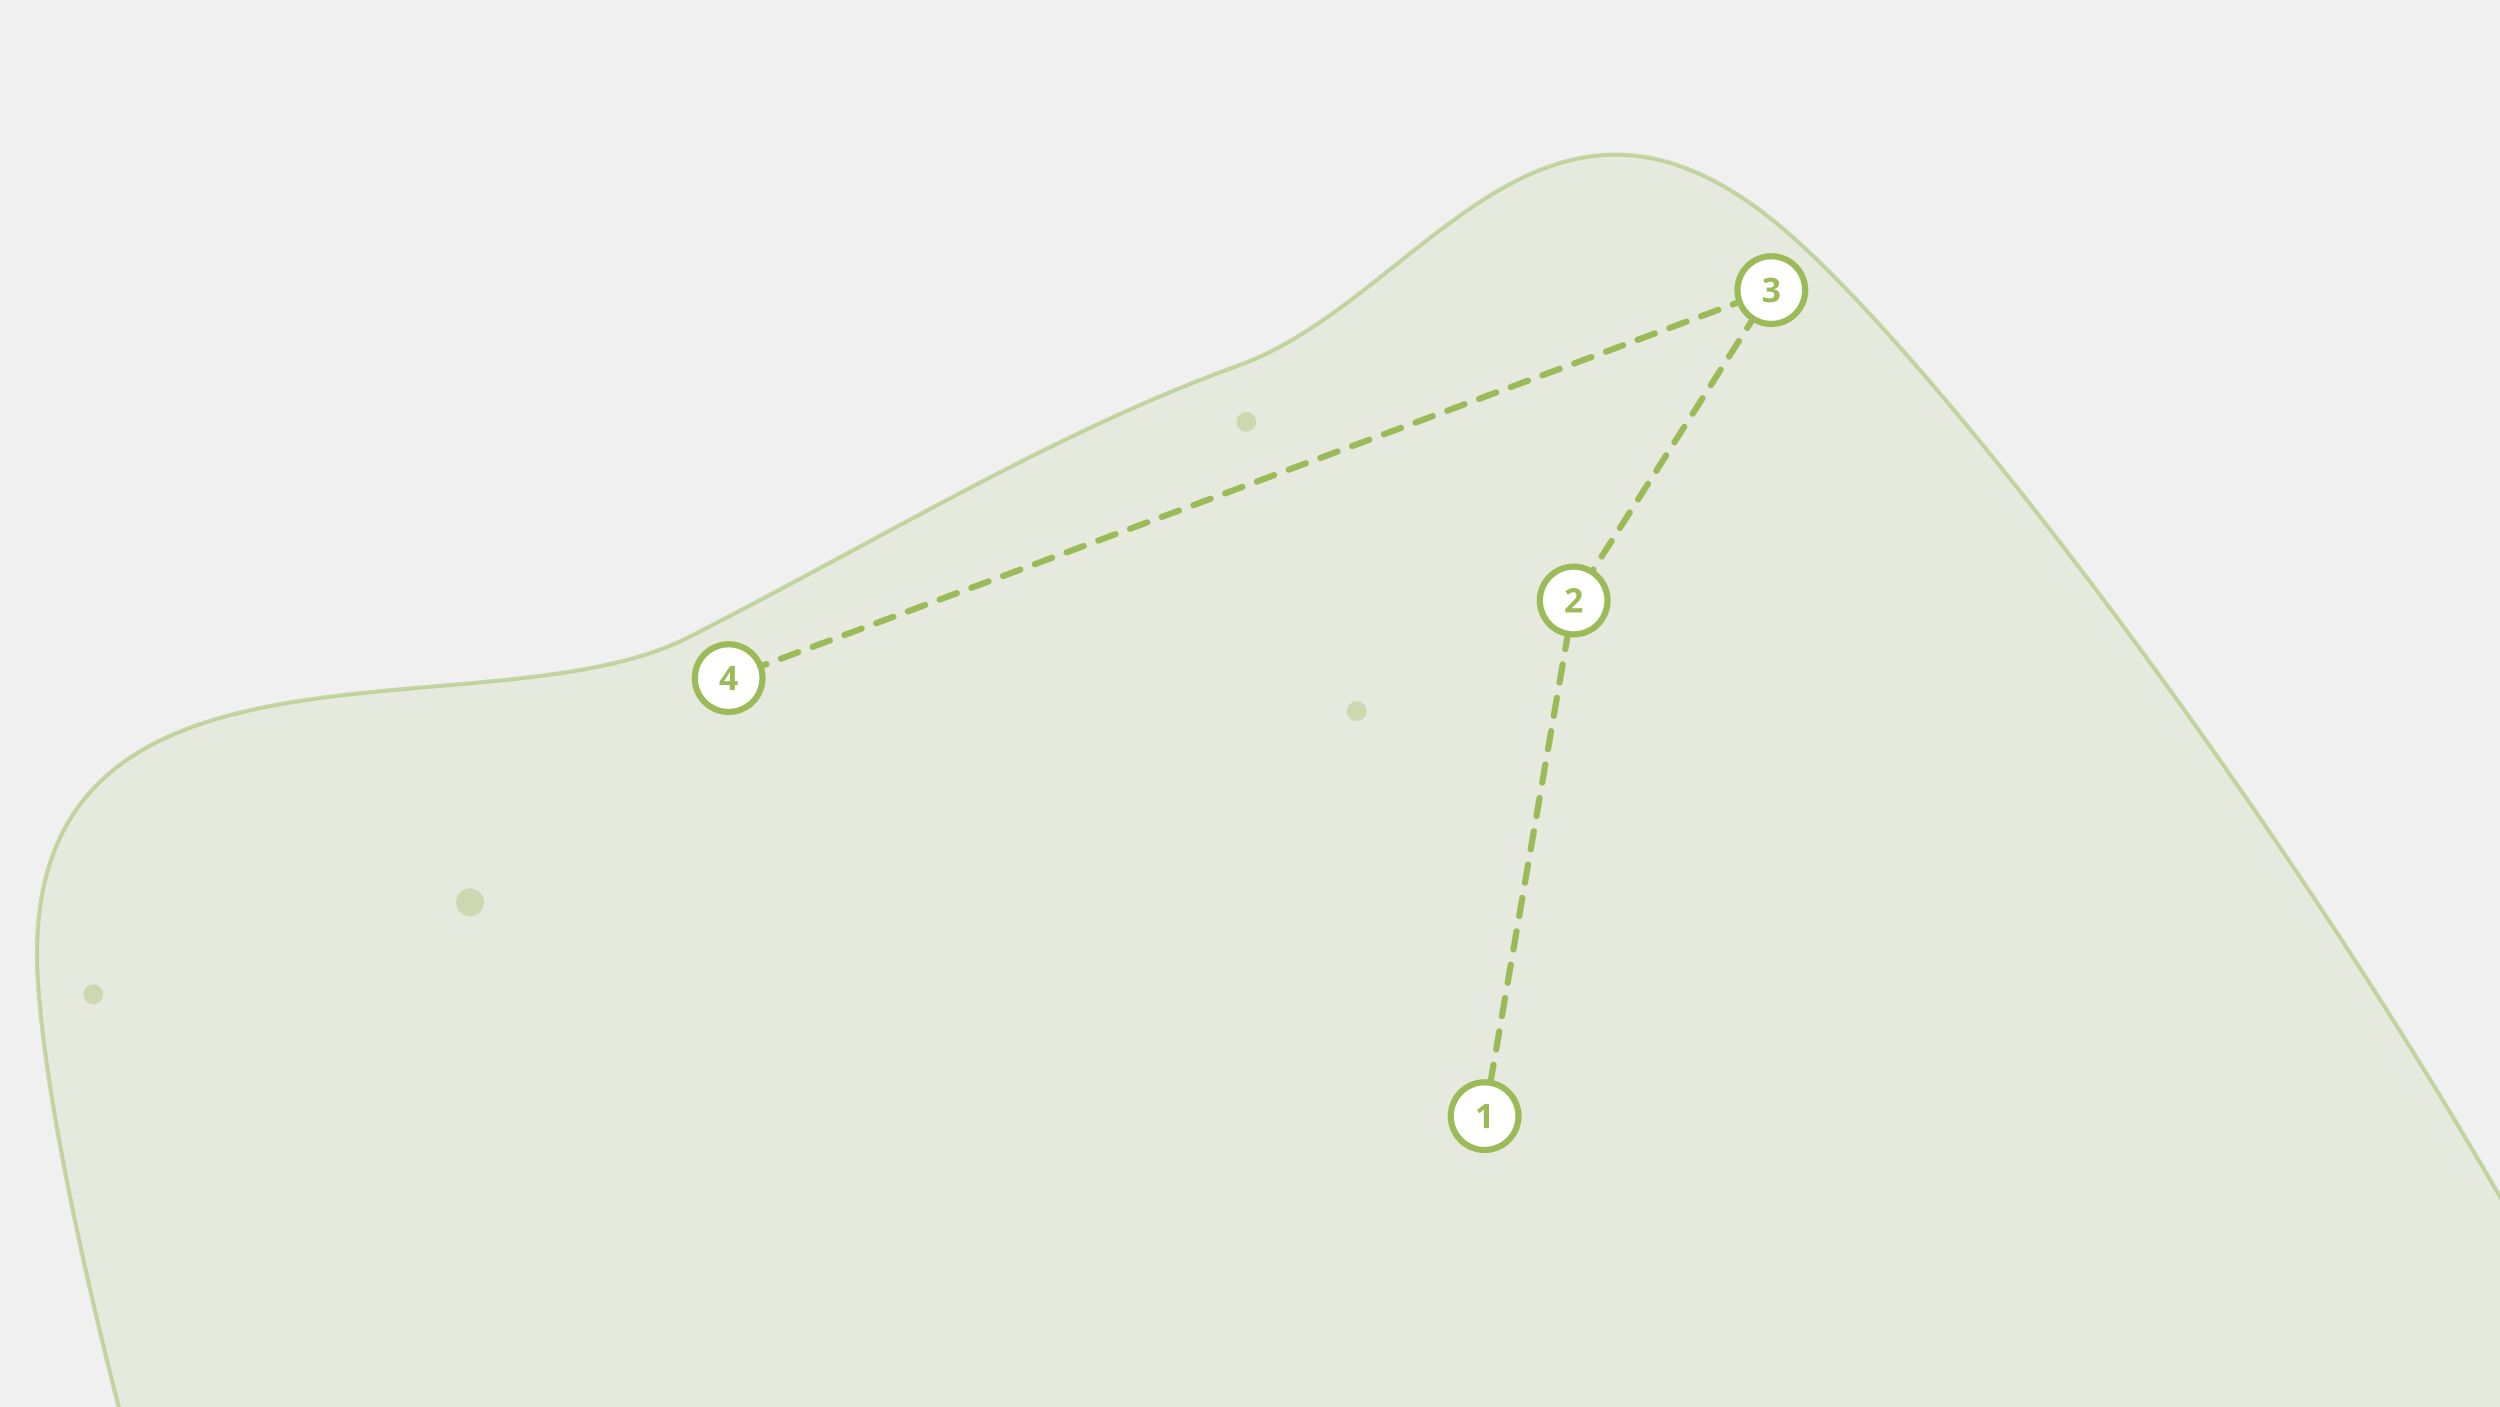
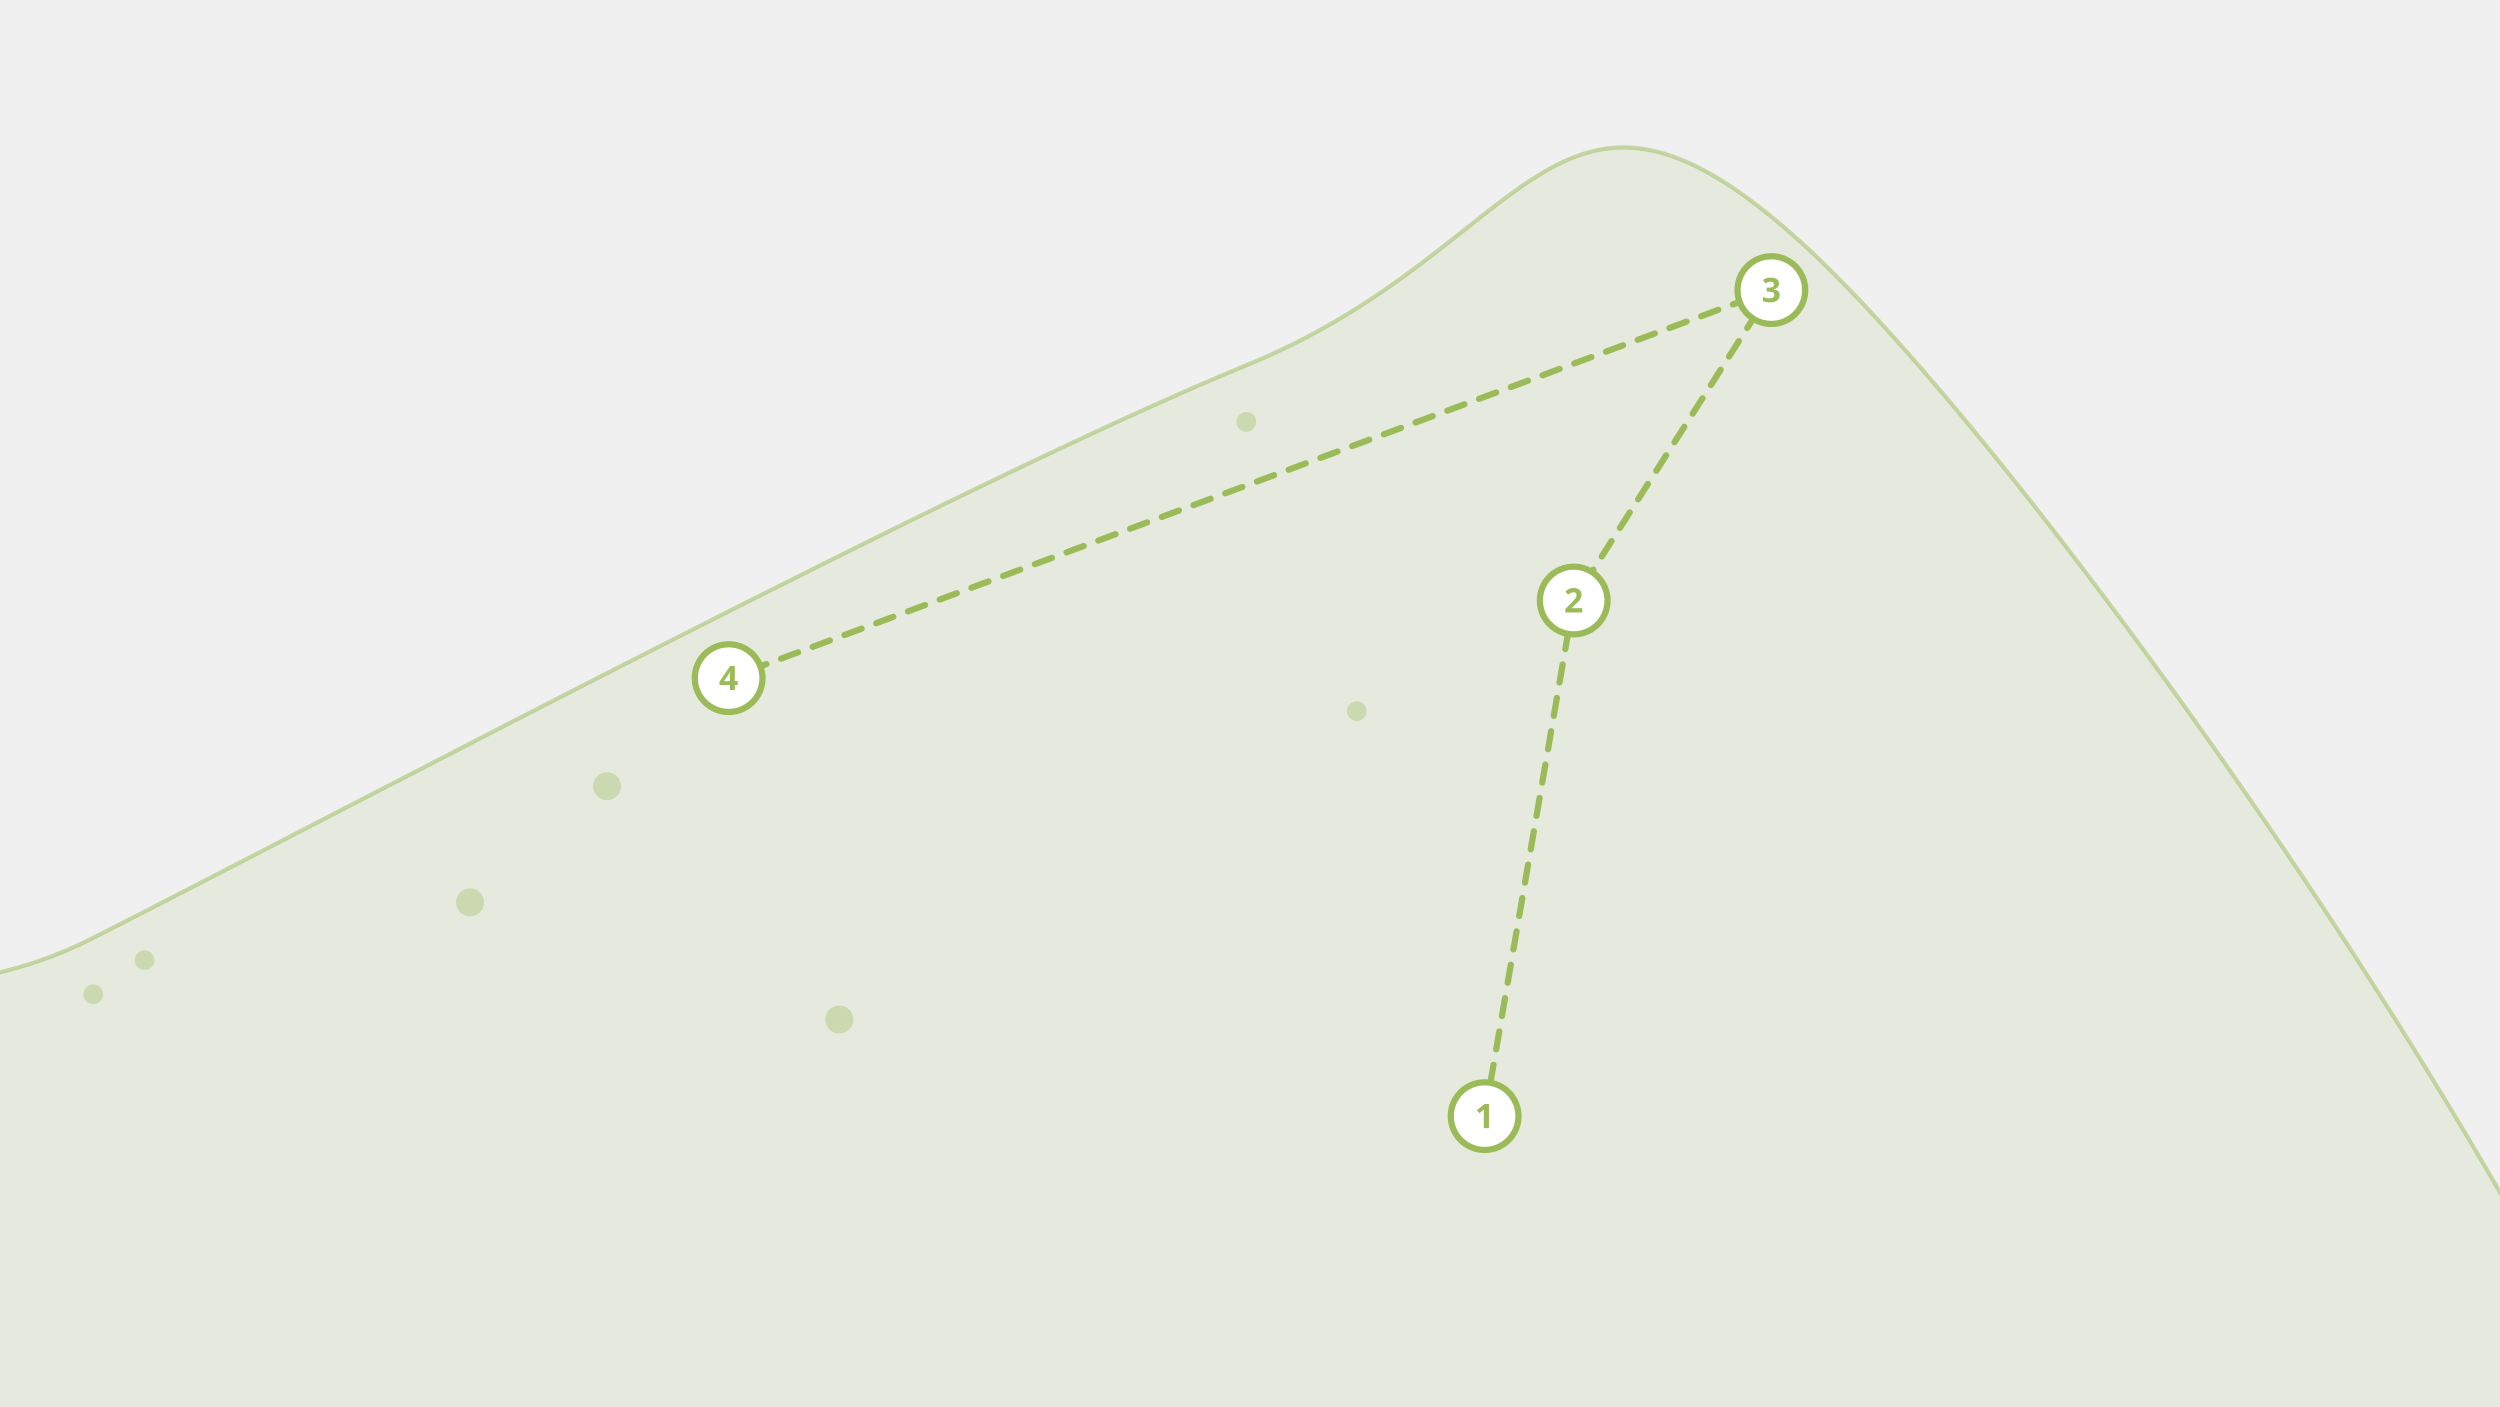
<svg xmlns="http://www.w3.org/2000/svg" viewBox="0 0 960 540" width="960" height="540" role="img" aria-labelledby="t d">
-   <path d="M14.5 376.3C5.7 230.1 187.5 284.1 264.4 244.7C341.3 205.4 405.2 165.8 475.9 140.2C546.6 114.6 594 6.8 688.4 91C782.8 175.2 1016.2 508.4 1042.5 645.4C1068.8 782.4 967 833.6 846.1 913.1C725.2 992.6 455.6 1211.7 317 1122.2C178.4 1032.7 23.3 522.6 14.5 376.3Z" fill="#9BBB59" fill-opacity=".12" stroke="#9BBB59" stroke-opacity=".5" stroke-width="1.6" stroke-linejoin="round" />
+   <path d="M-135.8 452.6C-183 325.6 -67.4 412.6 35.1 360.5C137.6 308.4 370 184.8 479.2 140C588.4 95.2 596.2 7.7 690.1 91.7C784 175.7 1016.5 507.4 1042.8 644C1069.1 780.6 968.7 831.6 848 911.4C727.3 991.2 482.6 1199.1 318.6 1122.6C154.6 1046.1 -88.6 579.6 -135.8 452.6Z" fill="#9BBB59" fill-opacity=".12" stroke="#9BBB59" stroke-opacity=".5" stroke-width="1.6" stroke-linejoin="round" />
  <circle cx="570.1" cy="428.6" r="5.4" fill="#9BBB59" />
  <circle cx="604.3" cy="230.6" r="5.4" fill="#9BBB59" />
  <circle cx="680.2" cy="111.4" r="3.8" fill="#9BBB59" fill-opacity=".8" />
  <circle cx="35.8" cy="381.8" r="3.8" fill="#9BBB59" fill-opacity=".35" />
  <circle cx="521" cy="273.1" r="3.8" fill="#9BBB59" fill-opacity=".35" />
  <circle cx="478.6" cy="162" r="3.8" fill="#9BBB59" fill-opacity=".35" />
  <circle cx="279.8" cy="260.4" r="5.4" fill="#9BBB59" />
  <circle cx="180.5" cy="346.5" r="5.4" fill="#9BBB59" fill-opacity=".35" />
+   <circle cx="322.3" cy="391.5" r="5.4" fill="#9BBB59" fill-opacity=".35" />
+   <circle cx="233.1" cy="301.9" r="5.4" fill="#9BBB59" fill-opacity=".35" />
  <circle cx="281.6" cy="268.5" r="3.8" fill="#9BBB59" fill-opacity=".35" />
+   <circle cx="55.5" cy="368.7" r="3.8" fill="#9BBB59" fill-opacity=".35" />
  <path d="M570.1 428.6L604.3 230.6L680.2 111.4L279.8 260.4" fill="none" stroke="#9BBB59" stroke-width="2.4" stroke-dasharray="7 6" stroke-linecap="round" />
  <circle cx="570.1" cy="428.6" r="13" fill="#fff" stroke="#9BBB59" stroke-width="2.4" />
  <text x="570.1" y="433.2" text-anchor="middle" font-family="Figtree, system-ui, sans-serif" font-size="13" font-weight="700" fill="#9BBB59">1</text>
  <circle cx="604.3" cy="230.6" r="13" fill="#fff" stroke="#9BBB59" stroke-width="2.4" />
  <text x="604.3" y="235.2" text-anchor="middle" font-family="Figtree, system-ui, sans-serif" font-size="13" font-weight="700" fill="#9BBB59">2</text>
  <circle cx="680.2" cy="111.4" r="13" fill="#fff" stroke="#9BBB59" stroke-width="2.4" />
  <text x="680.2" y="116" text-anchor="middle" font-family="Figtree, system-ui, sans-serif" font-size="13" font-weight="700" fill="#9BBB59">3</text>
  <circle cx="279.8" cy="260.4" r="13" fill="#fff" stroke="#9BBB59" stroke-width="2.4" />
  <text x="279.8" y="265" text-anchor="middle" font-family="Figtree, system-ui, sans-serif" font-size="13" font-weight="700" fill="#9BBB59">4</text>
</svg>
